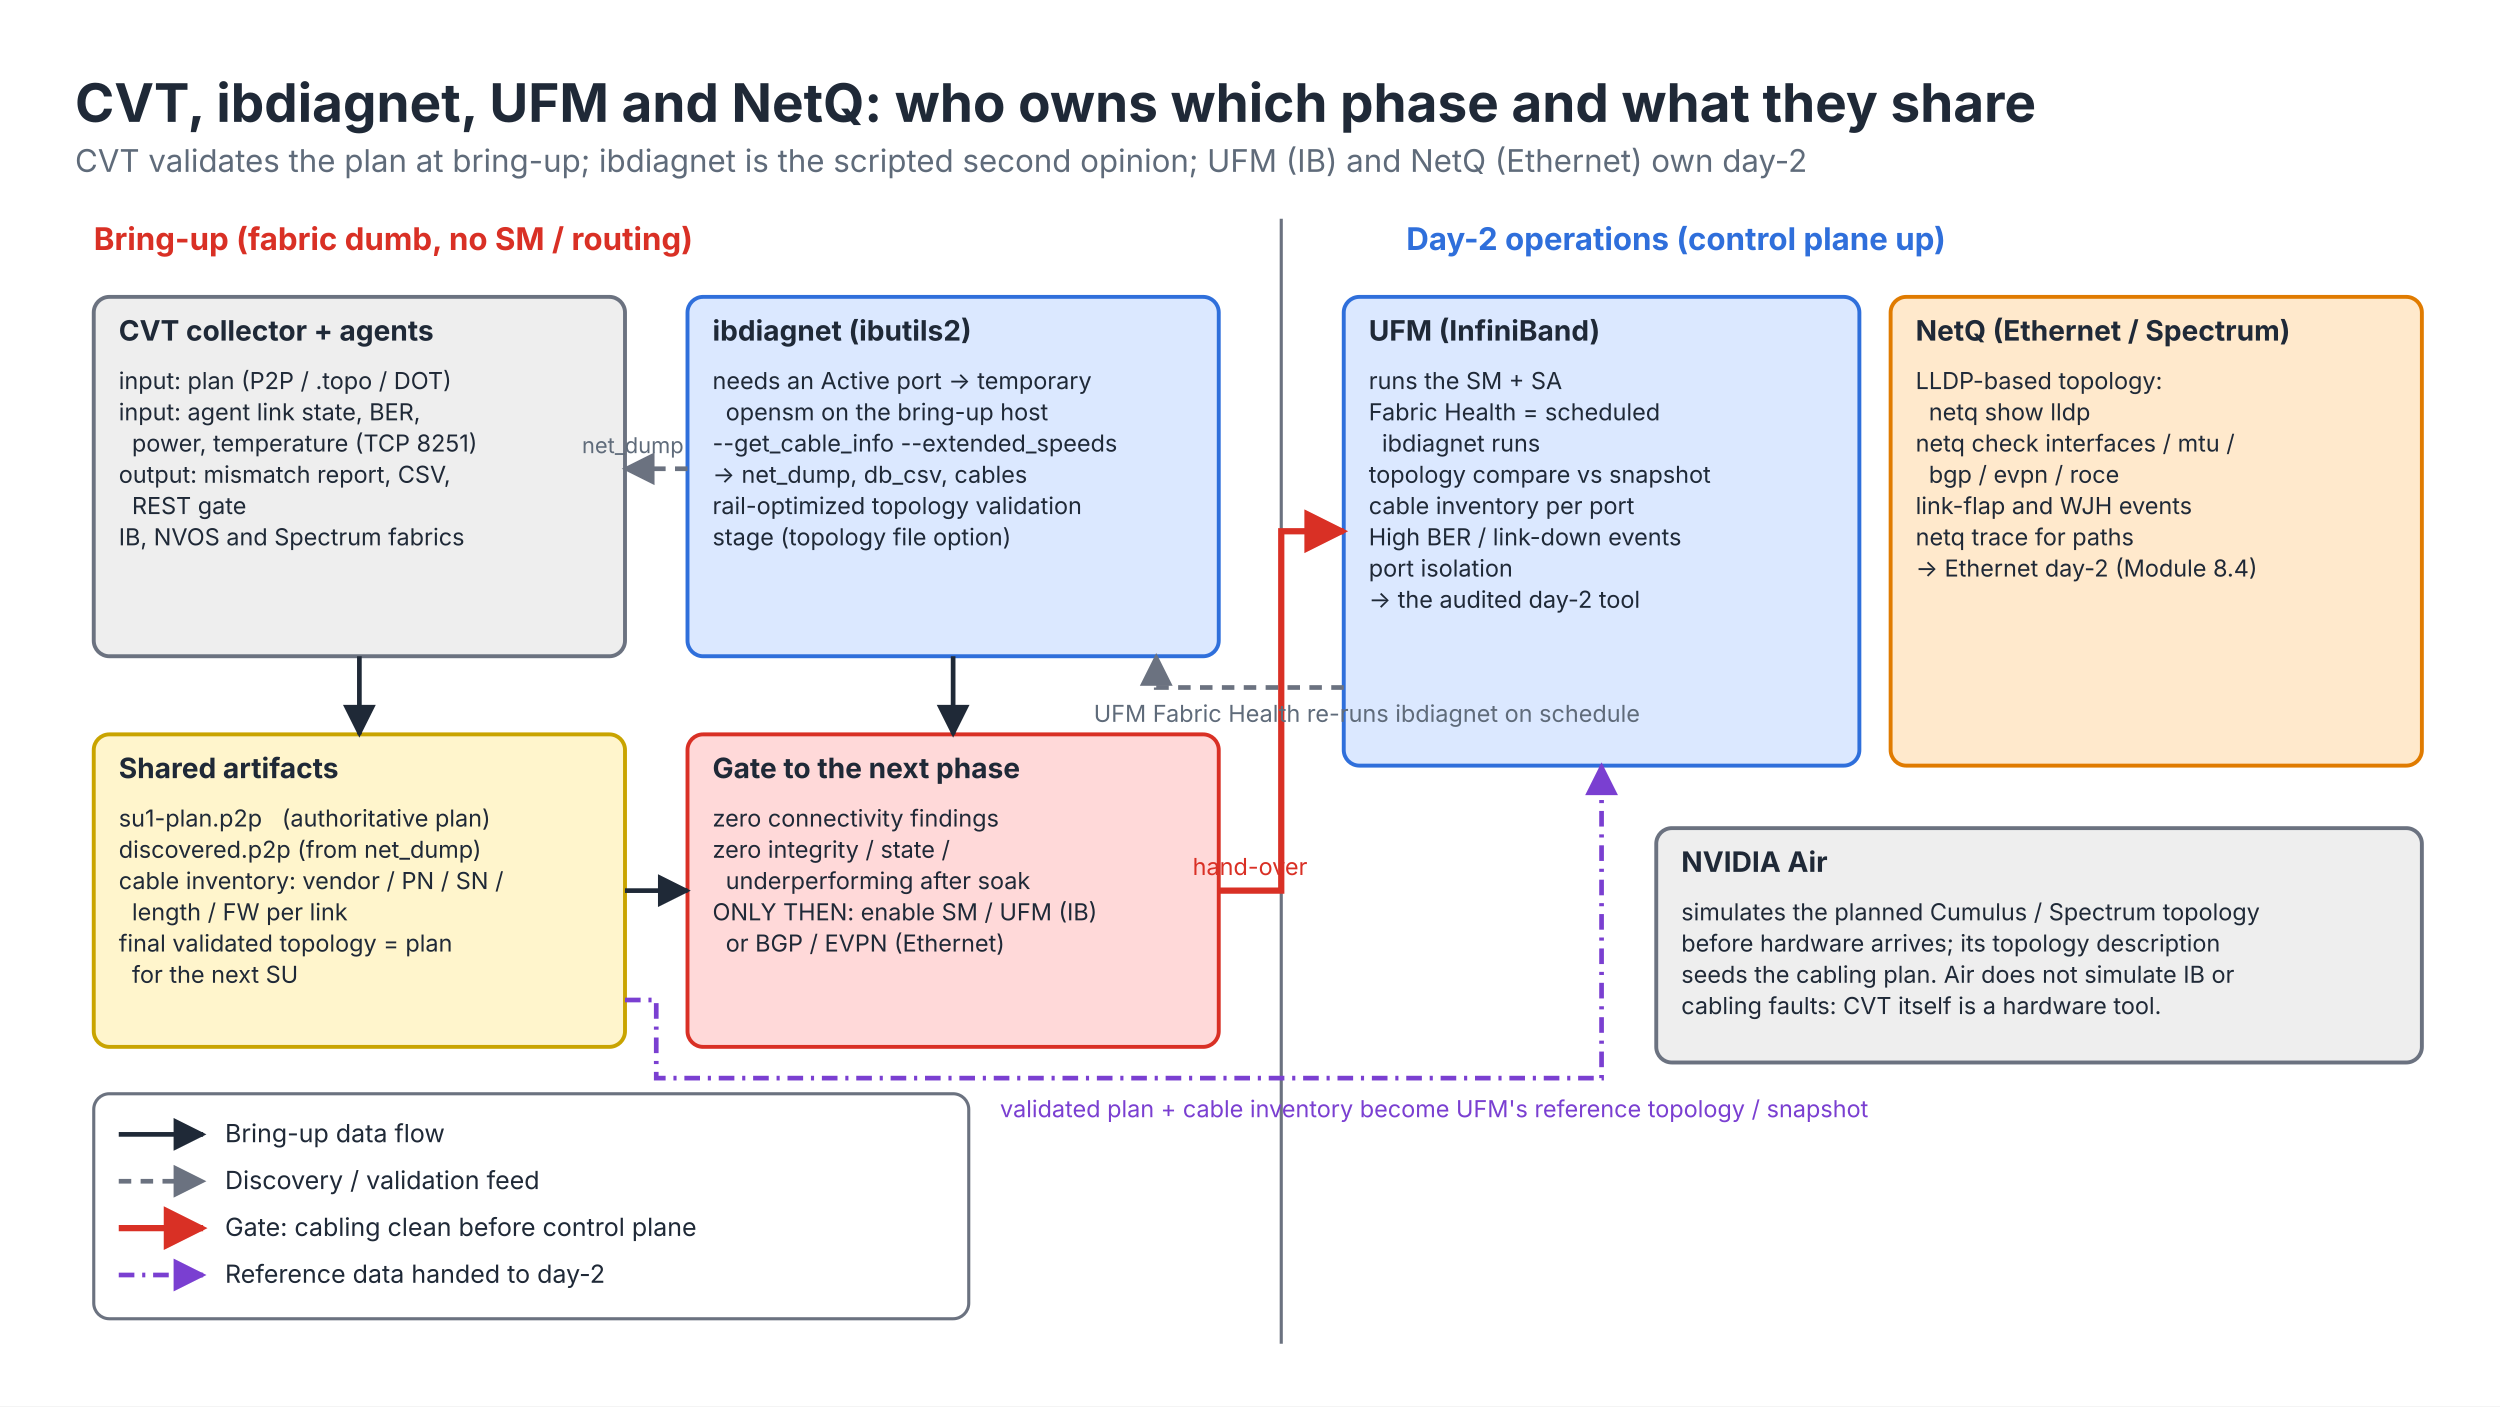
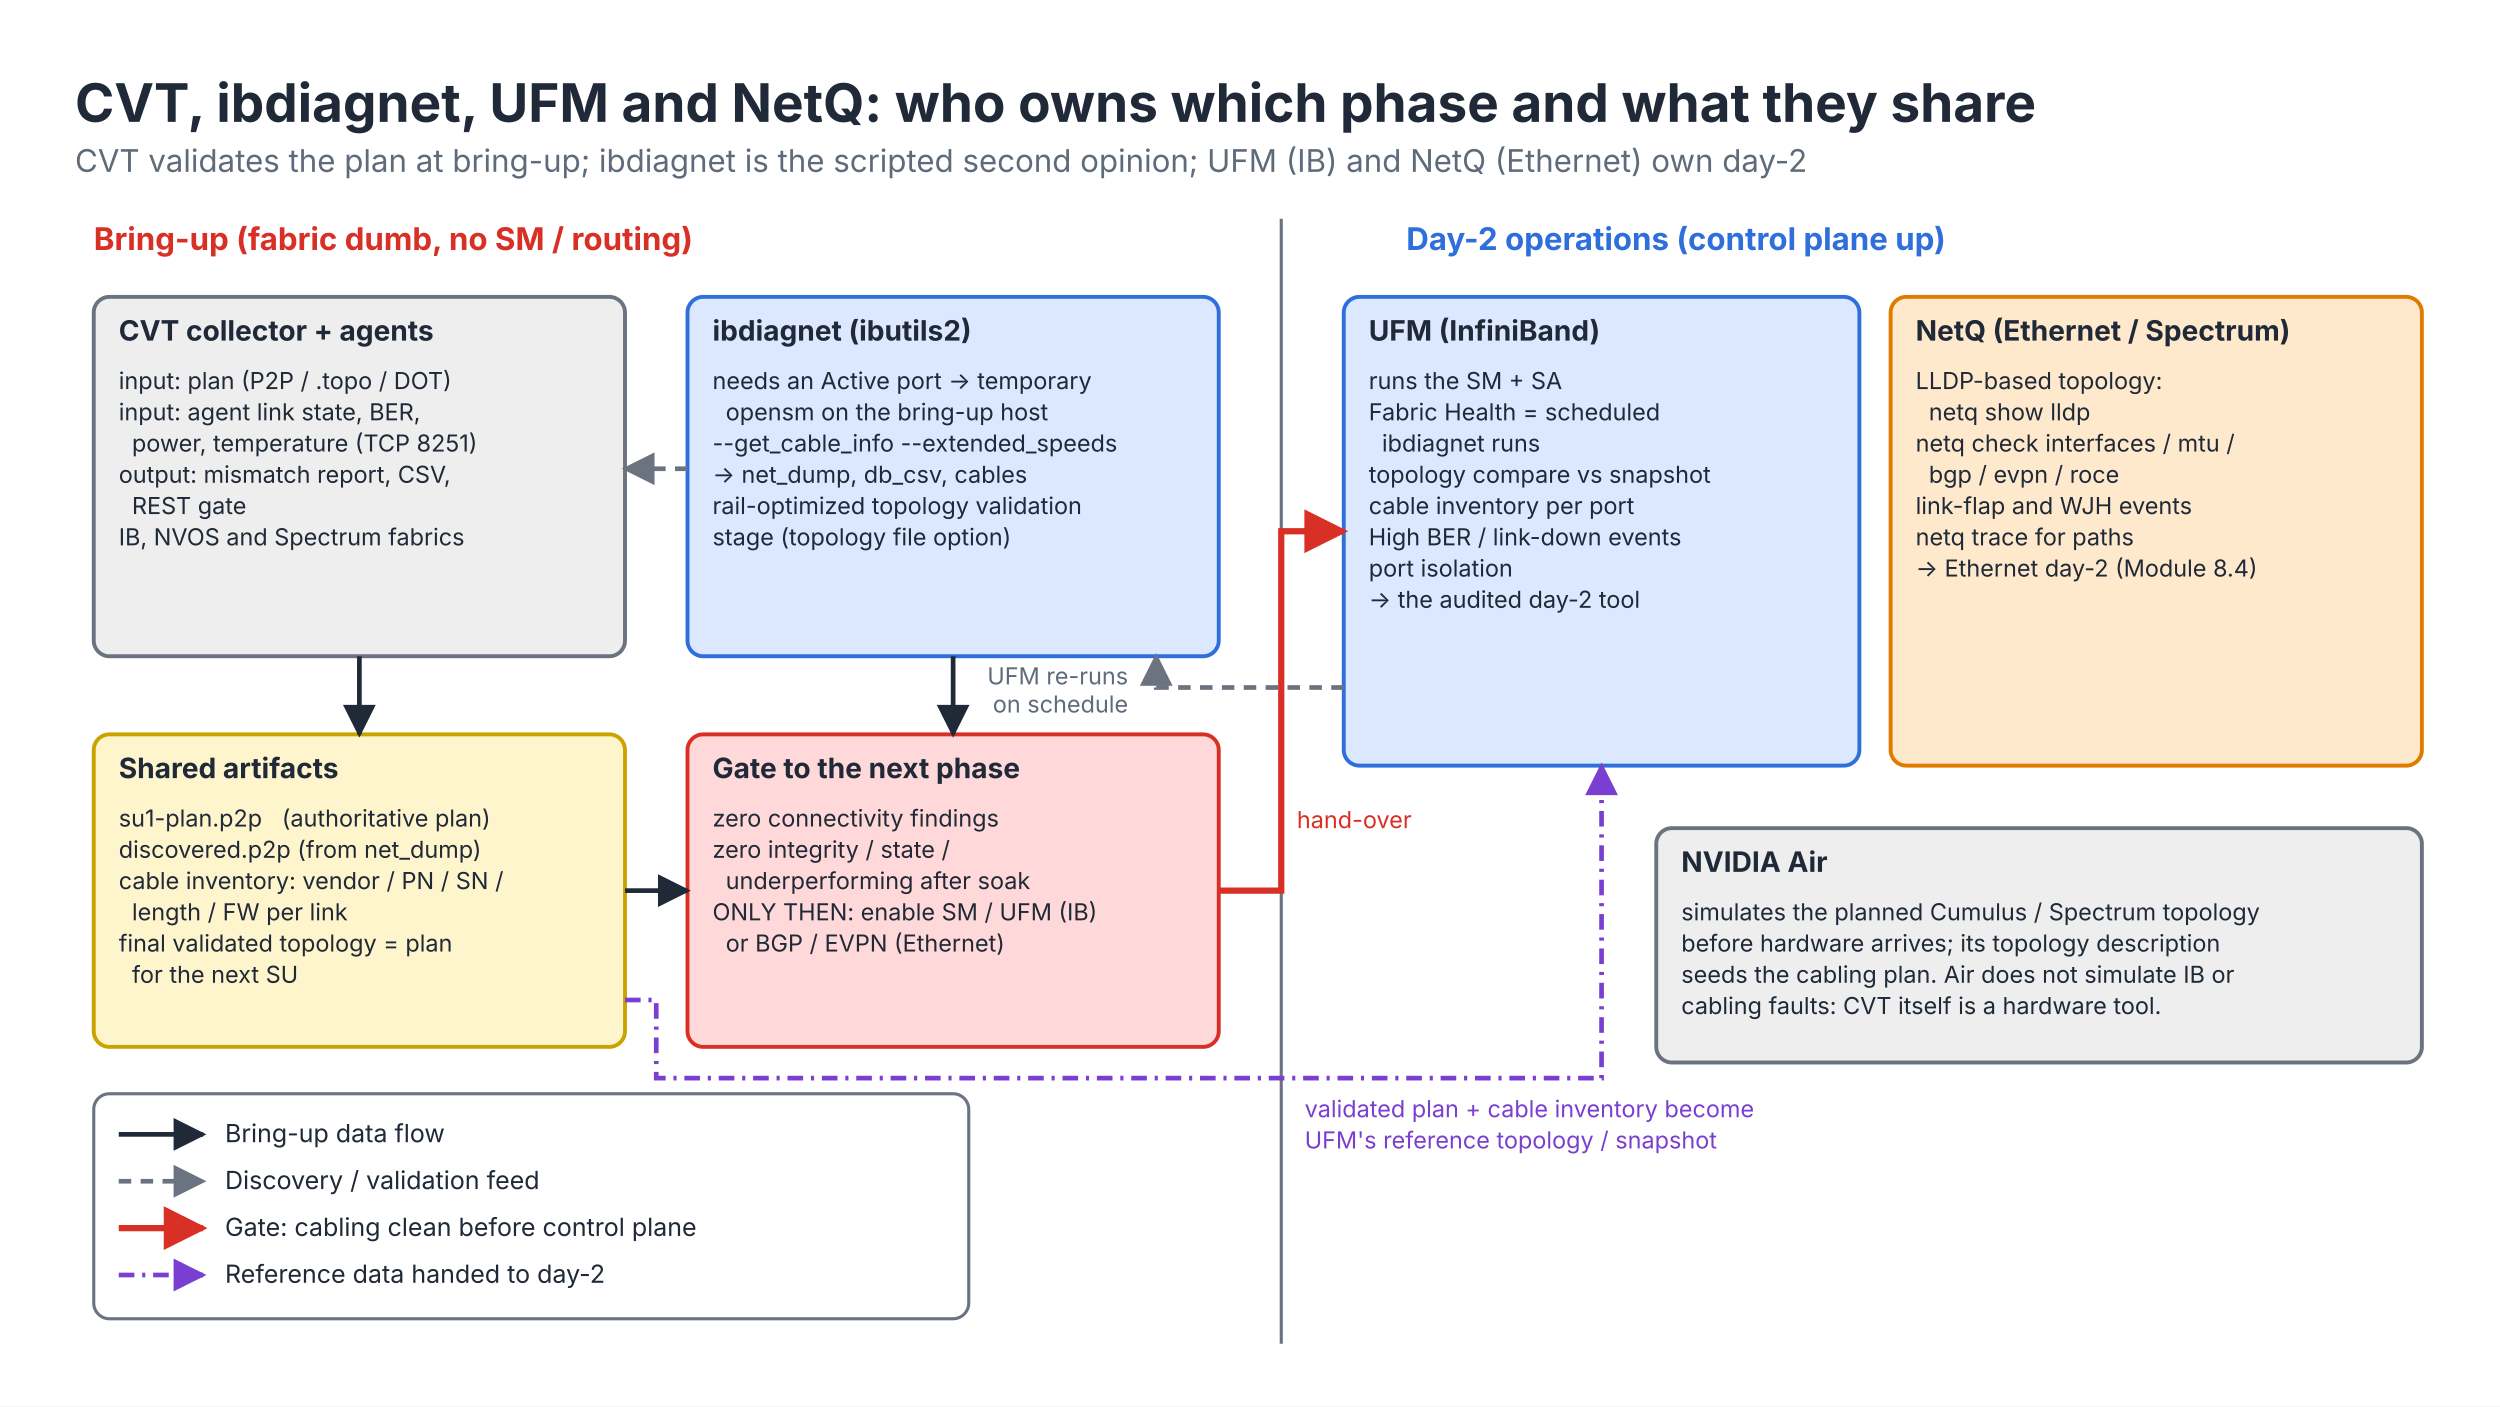
<svg xmlns="http://www.w3.org/2000/svg" viewBox="0 0 1600 900" width="100%" font-family="Inter, 'Segoe UI', Helvetica, Arial, sans-serif">
  <defs>
    <marker id="arrow-blue" viewBox="0 0 10 10" refX="9" refY="5" markerWidth="7" markerHeight="7" orient="auto-start-reverse">
      <path d="M0,0 L10,5 L0,10 z" fill="#2f6fdb" />
    </marker>
    <marker id="arrow-orange" viewBox="0 0 10 10" refX="9" refY="5" markerWidth="7" markerHeight="7" orient="auto-start-reverse">
      <path d="M0,0 L10,5 L0,10 z" fill="#e07b00" />
    </marker>
    <marker id="arrow-green" viewBox="0 0 10 10" refX="9" refY="5" markerWidth="7" markerHeight="7" orient="auto-start-reverse">
      <path d="M0,0 L10,5 L0,10 z" fill="#76b900" />
    </marker>
    <marker id="arrow-red" viewBox="0 0 10 10" refX="9" refY="5" markerWidth="7" markerHeight="7" orient="auto-start-reverse">
      <path d="M0,0 L10,5 L0,10 z" fill="#d93025" />
    </marker>
    <marker id="arrow-gray" viewBox="0 0 10 10" refX="9" refY="5" markerWidth="7" markerHeight="7" orient="auto-start-reverse">
      <path d="M0,0 L10,5 L0,10 z" fill="#6b7280" />
    </marker>
    <marker id="arrow-purple" viewBox="0 0 10 10" refX="9" refY="5" markerWidth="7" markerHeight="7" orient="auto-start-reverse">
      <path d="M0,0 L10,5 L0,10 z" fill="#7a3fd1" />
    </marker>
    <marker id="arrow-dark" viewBox="0 0 10 10" refX="9" refY="5" markerWidth="7" markerHeight="7" orient="auto-start-reverse">
      <path d="M0,0 L10,5 L0,10 z" fill="#1f2937" />
    </marker>
  </defs>
  <rect x="0" y="0" width="1600" height="900" fill="#ffffff" />
  <text x="48" y="78" font-family="Inter, 'Segoe UI', Helvetica, Arial, sans-serif" font-size="34" font-weight="700" fill="#1f2937">CVT, ibdiagnet, UFM and NetQ: who owns which phase and what they share</text>
  <text x="48" y="110" font-family="Inter, 'Segoe UI', Helvetica, Arial, sans-serif" font-size="20" fill="#5f6b7a">CVT validates the plan at bring-up; ibdiagnet is the scripted second opinion; UFM (IB) and NetQ (Ethernet) own day-2</text>
  <text x="60" y="160" font-family="Inter, 'Segoe UI', Helvetica, Arial, sans-serif" font-size="20" font-weight="700" fill="#d93025" text-anchor="start" xml:space="preserve">Bring-up (fabric dumb, no SM / routing)</text>
  <text x="900" y="160" font-family="Inter, 'Segoe UI', Helvetica, Arial, sans-serif" font-size="20" font-weight="700" fill="#2f6fdb" text-anchor="start" xml:space="preserve">Day-2 operations (control plane up)</text>
  <line x1="820" y1="140" x2="820" y2="860" stroke="#6b7280" stroke-width="2" fill="none" />
  <g>
    <rect x="60" y="190" width="340" height="230" rx="10" fill="#eeeeee" stroke="#6b7280" stroke-width="2.5" />
    <text x="76" y="218" font-family="Inter, 'Segoe UI', Helvetica, Arial, sans-serif" font-size="18" font-weight="700" fill="#1f2937" text-anchor="start" xml:space="preserve">CVT collector + agents</text>
    <text x="76" y="249" font-family="Inter, 'Segoe UI', Helvetica, Arial, sans-serif" font-size="15" font-weight="400" fill="#1f2937" text-anchor="start" xml:space="preserve">input: plan (P2P / .topo / DOT)</text>
    <text x="76" y="269" font-family="Inter, 'Segoe UI', Helvetica, Arial, sans-serif" font-size="15" font-weight="400" fill="#1f2937" text-anchor="start" xml:space="preserve">input: agent link state, BER,</text>
    <text x="76" y="289" font-family="Inter, 'Segoe UI', Helvetica, Arial, sans-serif" font-size="15" font-weight="400" fill="#1f2937" text-anchor="start" xml:space="preserve">  power, temperature (TCP 8251)</text>
    <text x="76" y="309" font-family="Inter, 'Segoe UI', Helvetica, Arial, sans-serif" font-size="15" font-weight="400" fill="#1f2937" text-anchor="start" xml:space="preserve">output: mismatch report, CSV,</text>
    <text x="76" y="329" font-family="Inter, 'Segoe UI', Helvetica, Arial, sans-serif" font-size="15" font-weight="400" fill="#1f2937" text-anchor="start" xml:space="preserve">  REST gate</text>
    <text x="76" y="349" font-family="Inter, 'Segoe UI', Helvetica, Arial, sans-serif" font-size="15" font-weight="400" fill="#1f2937" text-anchor="start" xml:space="preserve">IB, NVOS and Spectrum fabrics</text>
  </g>
  <g>
    <rect x="440" y="190" width="340" height="230" rx="10" fill="#dbe8ff" stroke="#2f6fdb" stroke-width="2.5" />
    <text x="456" y="218" font-family="Inter, 'Segoe UI', Helvetica, Arial, sans-serif" font-size="18" font-weight="700" fill="#1f2937" text-anchor="start" xml:space="preserve">ibdiagnet (ibutils2)</text>
    <text x="456" y="249" font-family="Inter, 'Segoe UI', Helvetica, Arial, sans-serif" font-size="15" font-weight="400" fill="#1f2937" text-anchor="start" xml:space="preserve">needs an Active port -&gt; temporary</text>
    <text x="456" y="269" font-family="Inter, 'Segoe UI', Helvetica, Arial, sans-serif" font-size="15" font-weight="400" fill="#1f2937" text-anchor="start" xml:space="preserve">  opensm on the bring-up host</text>
    <text x="456" y="289" font-family="Inter, 'Segoe UI', Helvetica, Arial, sans-serif" font-size="15" font-weight="400" fill="#1f2937" text-anchor="start" xml:space="preserve">--get_cable_info --extended_speeds</text>
    <text x="456" y="309" font-family="Inter, 'Segoe UI', Helvetica, Arial, sans-serif" font-size="15" font-weight="400" fill="#1f2937" text-anchor="start" xml:space="preserve">-&gt; net_dump, db_csv, cables</text>
    <text x="456" y="329" font-family="Inter, 'Segoe UI', Helvetica, Arial, sans-serif" font-size="15" font-weight="400" fill="#1f2937" text-anchor="start" xml:space="preserve">rail-optimized topology validation</text>
    <text x="456" y="349" font-family="Inter, 'Segoe UI', Helvetica, Arial, sans-serif" font-size="15" font-weight="400" fill="#1f2937" text-anchor="start" xml:space="preserve">stage (topology file option)</text>
  </g>
  <g>
    <rect x="60" y="470" width="340" height="200" rx="10" fill="#fff5cc" stroke="#c9a400" stroke-width="2.5" />
    <text x="76" y="498" font-family="Inter, 'Segoe UI', Helvetica, Arial, sans-serif" font-size="18" font-weight="700" fill="#1f2937" text-anchor="start" xml:space="preserve">Shared artifacts</text>
    <text x="76" y="529" font-family="Inter, 'Segoe UI', Helvetica, Arial, sans-serif" font-size="15" font-weight="400" fill="#1f2937" text-anchor="start" xml:space="preserve">su1-plan.p2p   (authoritative plan)</text>
    <text x="76" y="549" font-family="Inter, 'Segoe UI', Helvetica, Arial, sans-serif" font-size="15" font-weight="400" fill="#1f2937" text-anchor="start" xml:space="preserve">discovered.p2p (from net_dump)</text>
    <text x="76" y="569" font-family="Inter, 'Segoe UI', Helvetica, Arial, sans-serif" font-size="15" font-weight="400" fill="#1f2937" text-anchor="start" xml:space="preserve">cable inventory: vendor / PN / SN /</text>
    <text x="76" y="589" font-family="Inter, 'Segoe UI', Helvetica, Arial, sans-serif" font-size="15" font-weight="400" fill="#1f2937" text-anchor="start" xml:space="preserve">  length / FW per link</text>
    <text x="76" y="609" font-family="Inter, 'Segoe UI', Helvetica, Arial, sans-serif" font-size="15" font-weight="400" fill="#1f2937" text-anchor="start" xml:space="preserve">final validated topology = plan</text>
    <text x="76" y="629" font-family="Inter, 'Segoe UI', Helvetica, Arial, sans-serif" font-size="15" font-weight="400" fill="#1f2937" text-anchor="start" xml:space="preserve">  for the next SU</text>
  </g>
  <g>
    <rect x="440" y="470" width="340" height="200" rx="10" fill="#ffd9d9" stroke="#d93025" stroke-width="2.5" />
    <text x="456" y="498" font-family="Inter, 'Segoe UI', Helvetica, Arial, sans-serif" font-size="18" font-weight="700" fill="#1f2937" text-anchor="start" xml:space="preserve">Gate to the next phase</text>
    <text x="456" y="529" font-family="Inter, 'Segoe UI', Helvetica, Arial, sans-serif" font-size="15" font-weight="400" fill="#1f2937" text-anchor="start" xml:space="preserve">zero connectivity findings</text>
    <text x="456" y="549" font-family="Inter, 'Segoe UI', Helvetica, Arial, sans-serif" font-size="15" font-weight="400" fill="#1f2937" text-anchor="start" xml:space="preserve">zero integrity / state /</text>
    <text x="456" y="569" font-family="Inter, 'Segoe UI', Helvetica, Arial, sans-serif" font-size="15" font-weight="400" fill="#1f2937" text-anchor="start" xml:space="preserve">  underperforming after soak</text>
    <text x="456" y="589" font-family="Inter, 'Segoe UI', Helvetica, Arial, sans-serif" font-size="15" font-weight="400" fill="#1f2937" text-anchor="start" xml:space="preserve">ONLY THEN: enable SM / UFM (IB)</text>
    <text x="456" y="609" font-family="Inter, 'Segoe UI', Helvetica, Arial, sans-serif" font-size="15" font-weight="400" fill="#1f2937" text-anchor="start" xml:space="preserve">  or BGP / EVPN (Ethernet)</text>
  </g>
  <g>
    <rect x="860" y="190" width="330" height="300" rx="10" fill="#dbe8ff" stroke="#2f6fdb" stroke-width="2.5" />
    <text x="876" y="218" font-family="Inter, 'Segoe UI', Helvetica, Arial, sans-serif" font-size="18" font-weight="700" fill="#1f2937" text-anchor="start" xml:space="preserve">UFM (InfiniBand)</text>
    <text x="876" y="249" font-family="Inter, 'Segoe UI', Helvetica, Arial, sans-serif" font-size="15" font-weight="400" fill="#1f2937" text-anchor="start" xml:space="preserve">runs the SM + SA</text>
    <text x="876" y="269" font-family="Inter, 'Segoe UI', Helvetica, Arial, sans-serif" font-size="15" font-weight="400" fill="#1f2937" text-anchor="start" xml:space="preserve">Fabric Health = scheduled</text>
    <text x="876" y="289" font-family="Inter, 'Segoe UI', Helvetica, Arial, sans-serif" font-size="15" font-weight="400" fill="#1f2937" text-anchor="start" xml:space="preserve">  ibdiagnet runs</text>
    <text x="876" y="309" font-family="Inter, 'Segoe UI', Helvetica, Arial, sans-serif" font-size="15" font-weight="400" fill="#1f2937" text-anchor="start" xml:space="preserve">topology compare vs snapshot</text>
    <text x="876" y="329" font-family="Inter, 'Segoe UI', Helvetica, Arial, sans-serif" font-size="15" font-weight="400" fill="#1f2937" text-anchor="start" xml:space="preserve">cable inventory per port</text>
    <text x="876" y="349" font-family="Inter, 'Segoe UI', Helvetica, Arial, sans-serif" font-size="15" font-weight="400" fill="#1f2937" text-anchor="start" xml:space="preserve">High BER / link-down events</text>
    <text x="876" y="369" font-family="Inter, 'Segoe UI', Helvetica, Arial, sans-serif" font-size="15" font-weight="400" fill="#1f2937" text-anchor="start" xml:space="preserve">port isolation</text>
    <text x="876" y="389" font-family="Inter, 'Segoe UI', Helvetica, Arial, sans-serif" font-size="15" font-weight="400" fill="#1f2937" text-anchor="start" xml:space="preserve">-&gt; the audited day-2 tool</text>
  </g>
  <g>
    <rect x="1210" y="190" width="340" height="300" rx="10" fill="#ffe9cc" stroke="#e07b00" stroke-width="2.5" />
    <text x="1226" y="218" font-family="Inter, 'Segoe UI', Helvetica, Arial, sans-serif" font-size="18" font-weight="700" fill="#1f2937" text-anchor="start" xml:space="preserve">NetQ (Ethernet / Spectrum)</text>
    <text x="1226" y="249" font-family="Inter, 'Segoe UI', Helvetica, Arial, sans-serif" font-size="15" font-weight="400" fill="#1f2937" text-anchor="start" xml:space="preserve">LLDP-based topology:</text>
    <text x="1226" y="269" font-family="Inter, 'Segoe UI', Helvetica, Arial, sans-serif" font-size="15" font-weight="400" fill="#1f2937" text-anchor="start" xml:space="preserve">  netq show lldp</text>
    <text x="1226" y="289" font-family="Inter, 'Segoe UI', Helvetica, Arial, sans-serif" font-size="15" font-weight="400" fill="#1f2937" text-anchor="start" xml:space="preserve">netq check interfaces / mtu /</text>
    <text x="1226" y="309" font-family="Inter, 'Segoe UI', Helvetica, Arial, sans-serif" font-size="15" font-weight="400" fill="#1f2937" text-anchor="start" xml:space="preserve">  bgp / evpn / roce</text>
    <text x="1226" y="329" font-family="Inter, 'Segoe UI', Helvetica, Arial, sans-serif" font-size="15" font-weight="400" fill="#1f2937" text-anchor="start" xml:space="preserve">link-flap and WJH events</text>
    <text x="1226" y="349" font-family="Inter, 'Segoe UI', Helvetica, Arial, sans-serif" font-size="15" font-weight="400" fill="#1f2937" text-anchor="start" xml:space="preserve">netq trace for paths</text>
    <text x="1226" y="369" font-family="Inter, 'Segoe UI', Helvetica, Arial, sans-serif" font-size="15" font-weight="400" fill="#1f2937" text-anchor="start" xml:space="preserve">-&gt; Ethernet day-2 (Module 8.4)</text>
  </g>
  <g>
    <rect x="1060" y="530" width="490" height="150" rx="10" fill="#eeeeee" stroke="#6b7280" stroke-width="2.5" />
    <text x="1076" y="558" font-family="Inter, 'Segoe UI', Helvetica, Arial, sans-serif" font-size="18" font-weight="700" fill="#1f2937" text-anchor="start" xml:space="preserve">NVIDIA Air</text>
    <text x="1076" y="589" font-family="Inter, 'Segoe UI', Helvetica, Arial, sans-serif" font-size="15" font-weight="400" fill="#1f2937" text-anchor="start" xml:space="preserve">simulates the planned Cumulus / Spectrum topology</text>
    <text x="1076" y="609" font-family="Inter, 'Segoe UI', Helvetica, Arial, sans-serif" font-size="15" font-weight="400" fill="#1f2937" text-anchor="start" xml:space="preserve">before hardware arrives; its topology description</text>
    <text x="1076" y="629" font-family="Inter, 'Segoe UI', Helvetica, Arial, sans-serif" font-size="15" font-weight="400" fill="#1f2937" text-anchor="start" xml:space="preserve">seeds the cabling plan. Air does not simulate IB or</text>
    <text x="1076" y="649" font-family="Inter, 'Segoe UI', Helvetica, Arial, sans-serif" font-size="15" font-weight="400" fill="#1f2937" text-anchor="start" xml:space="preserve">cabling faults: CVT itself is a hardware tool.</text>
  </g>
  <line x1="440" y1="300" x2="400" y2="300" stroke="#6b7280" stroke-width="3" stroke-dasharray="8 6" marker-end="url(#arrow-gray)" fill="none" />
-   <text x="405" y="290" font-family="Inter, 'Segoe UI', Helvetica, Arial, sans-serif" font-size="14" font-weight="400" fill="#5f6b7a" text-anchor="middle" xml:space="preserve">net_dump</text>
  <line x1="230" y1="420" x2="230" y2="470" stroke="#1f2937" stroke-width="3" marker-end="url(#arrow-dark)" fill="none" />
  <line x1="610" y1="420" x2="610" y2="470" stroke="#1f2937" stroke-width="3" marker-end="url(#arrow-dark)" fill="none" />
  <line x1="400" y1="570" x2="440" y2="570" stroke="#1f2937" stroke-width="3" marker-end="url(#arrow-dark)" fill="none" />
  <path d="M780,570 L820,570 L820,340 L860,340" stroke="#d93025" stroke-width="4" marker-end="url(#arrow-red)" fill="none" />
-   <text x="800" y="560" font-family="Inter, 'Segoe UI', Helvetica, Arial, sans-serif" font-size="15" font-weight="400" fill="#d93025" text-anchor="middle" xml:space="preserve">hand-over</text>
+   <text x="830" y="530" font-family="Inter, 'Segoe UI', Helvetica, Arial, sans-serif" font-size="15" font-weight="400" fill="#d93025" text-anchor="start">hand-over</text>
  <path d="M400,640 L420,640 L420,690 L1025,690 L1025,490" stroke="#7a3fd1" stroke-width="3" stroke-dasharray="10 5 2 5" marker-end="url(#arrow-purple)" fill="none" />
-   <text x="640" y="715" font-family="Inter, 'Segoe UI', Helvetica, Arial, sans-serif" font-size="15" font-weight="400" fill="#7a3fd1" text-anchor="start" xml:space="preserve">validated plan + cable inventory become UFM's reference topology / snapshot</text>
+   <text x="835" y="715" font-family="Inter, 'Segoe UI', Helvetica, Arial, sans-serif" font-size="15" font-weight="400" fill="#7a3fd1" text-anchor="start">validated plan + cable inventory become</text>
+   <text x="835" y="735" font-family="Inter, 'Segoe UI', Helvetica, Arial, sans-serif" font-size="15" font-weight="400" fill="#7a3fd1" text-anchor="start">UFM's reference topology / snapshot</text>
  <path d="M860,440 L740,440 L740,420" stroke="#6b7280" stroke-width="3" stroke-dasharray="8 6" marker-end="url(#arrow-gray)" fill="none" />
-   <text x="700" y="462" font-family="Inter, 'Segoe UI', Helvetica, Arial, sans-serif" font-size="15" font-weight="400" fill="#5f6b7a" text-anchor="start" xml:space="preserve">UFM Fabric Health re-runs ibdiagnet on schedule</text>
+   <text x="722" y="438" font-family="Inter, 'Segoe UI', Helvetica, Arial, sans-serif" font-size="15" font-weight="400" fill="#5f6b7a" text-anchor="end">UFM re-runs</text>
+   <text x="722" y="456" font-family="Inter, 'Segoe UI', Helvetica, Arial, sans-serif" font-size="15" font-weight="400" fill="#5f6b7a" text-anchor="end">on schedule</text>
  <g>
    <rect x="60" y="700" width="560" height="144" rx="10" fill="#ffffff" stroke="#6b7280" stroke-width="2" />
    <line x1="76" y1="726" x2="130" y2="726" stroke="#1f2937" stroke-width="3" marker-end="url(#arrow-dark)" />
    <text x="144" y="731" font-family="Inter, 'Segoe UI', Helvetica, Arial, sans-serif" font-size="16" font-weight="400" fill="#1f2937" text-anchor="start" xml:space="preserve">Bring-up data flow</text>
    <line x1="76" y1="756" x2="130" y2="756" stroke="#6b7280" stroke-width="3" stroke-dasharray="8 6" marker-end="url(#arrow-gray)" />
    <text x="144" y="761" font-family="Inter, 'Segoe UI', Helvetica, Arial, sans-serif" font-size="16" font-weight="400" fill="#1f2937" text-anchor="start" xml:space="preserve">Discovery / validation feed</text>
    <line x1="76" y1="786" x2="130" y2="786" stroke="#d93025" stroke-width="4" marker-end="url(#arrow-red)" />
    <text x="144" y="791" font-family="Inter, 'Segoe UI', Helvetica, Arial, sans-serif" font-size="16" font-weight="400" fill="#1f2937" text-anchor="start" xml:space="preserve">Gate: cabling clean before control plane</text>
    <line x1="76" y1="816" x2="130" y2="816" stroke="#7a3fd1" stroke-width="3" stroke-dasharray="10 5 2 5" marker-end="url(#arrow-purple)" />
    <text x="144" y="821" font-family="Inter, 'Segoe UI', Helvetica, Arial, sans-serif" font-size="16" font-weight="400" fill="#1f2937" text-anchor="start" xml:space="preserve">Reference data handed to day-2</text>
  </g>
</svg>
